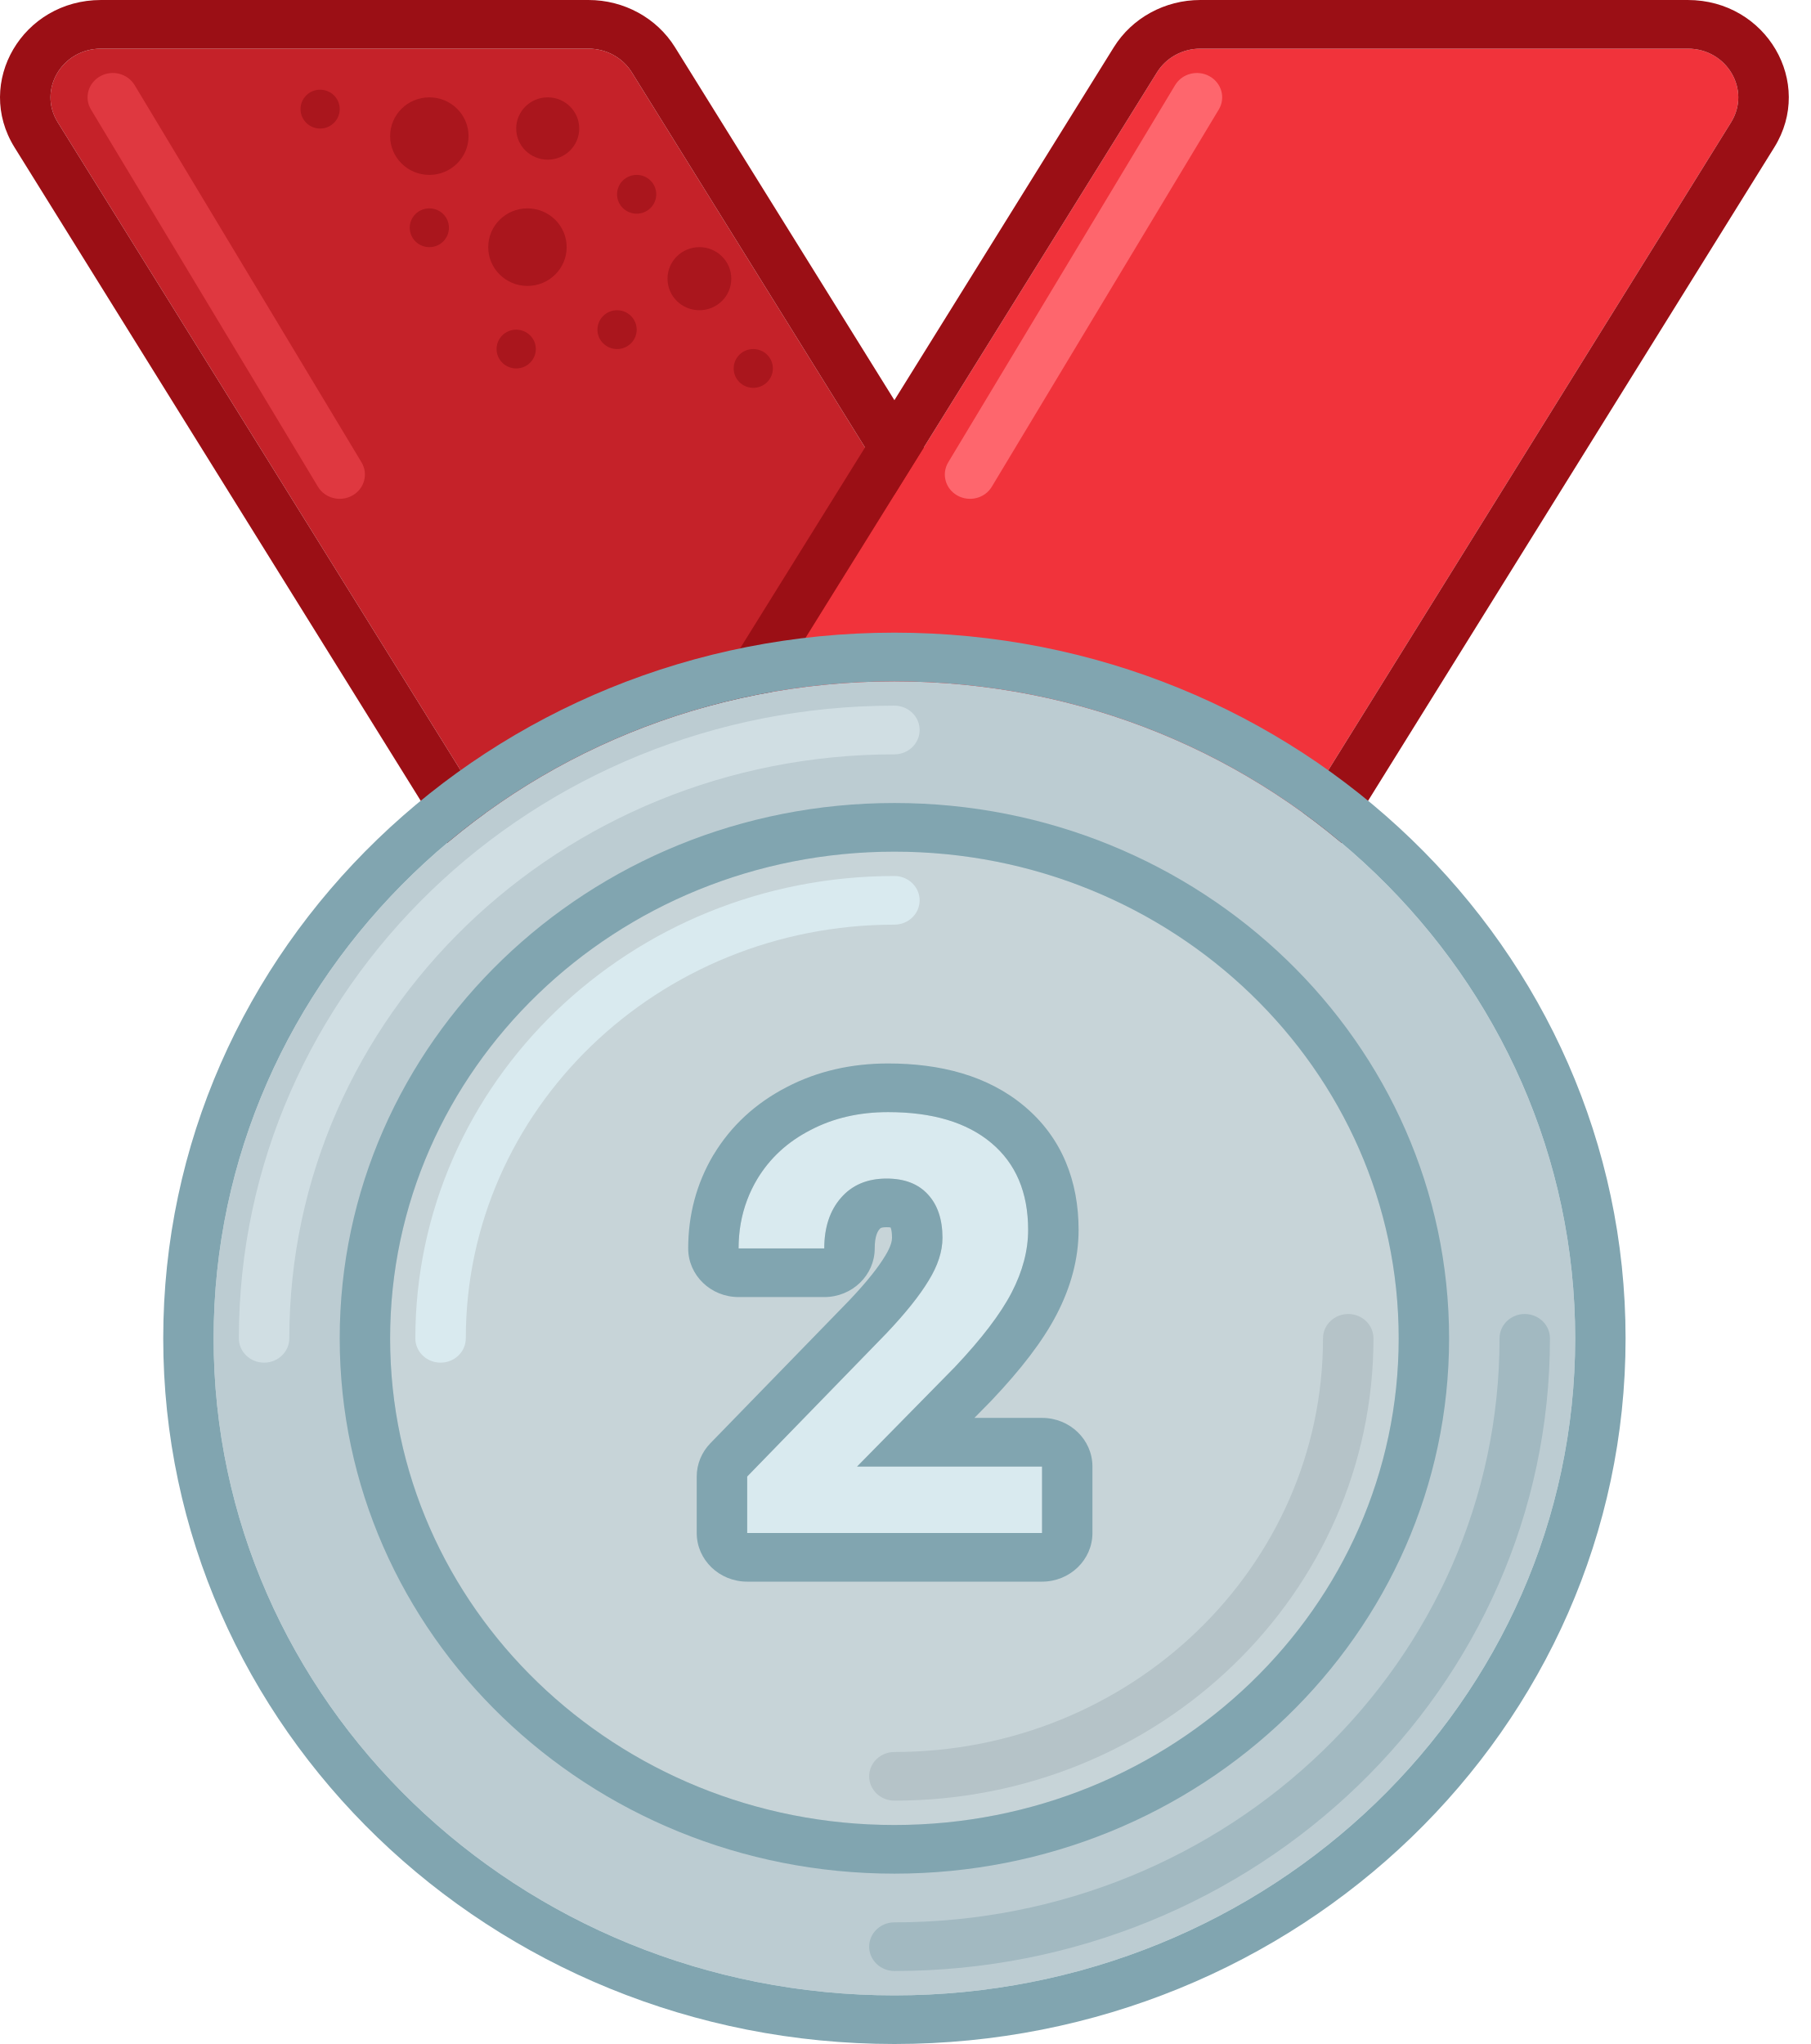
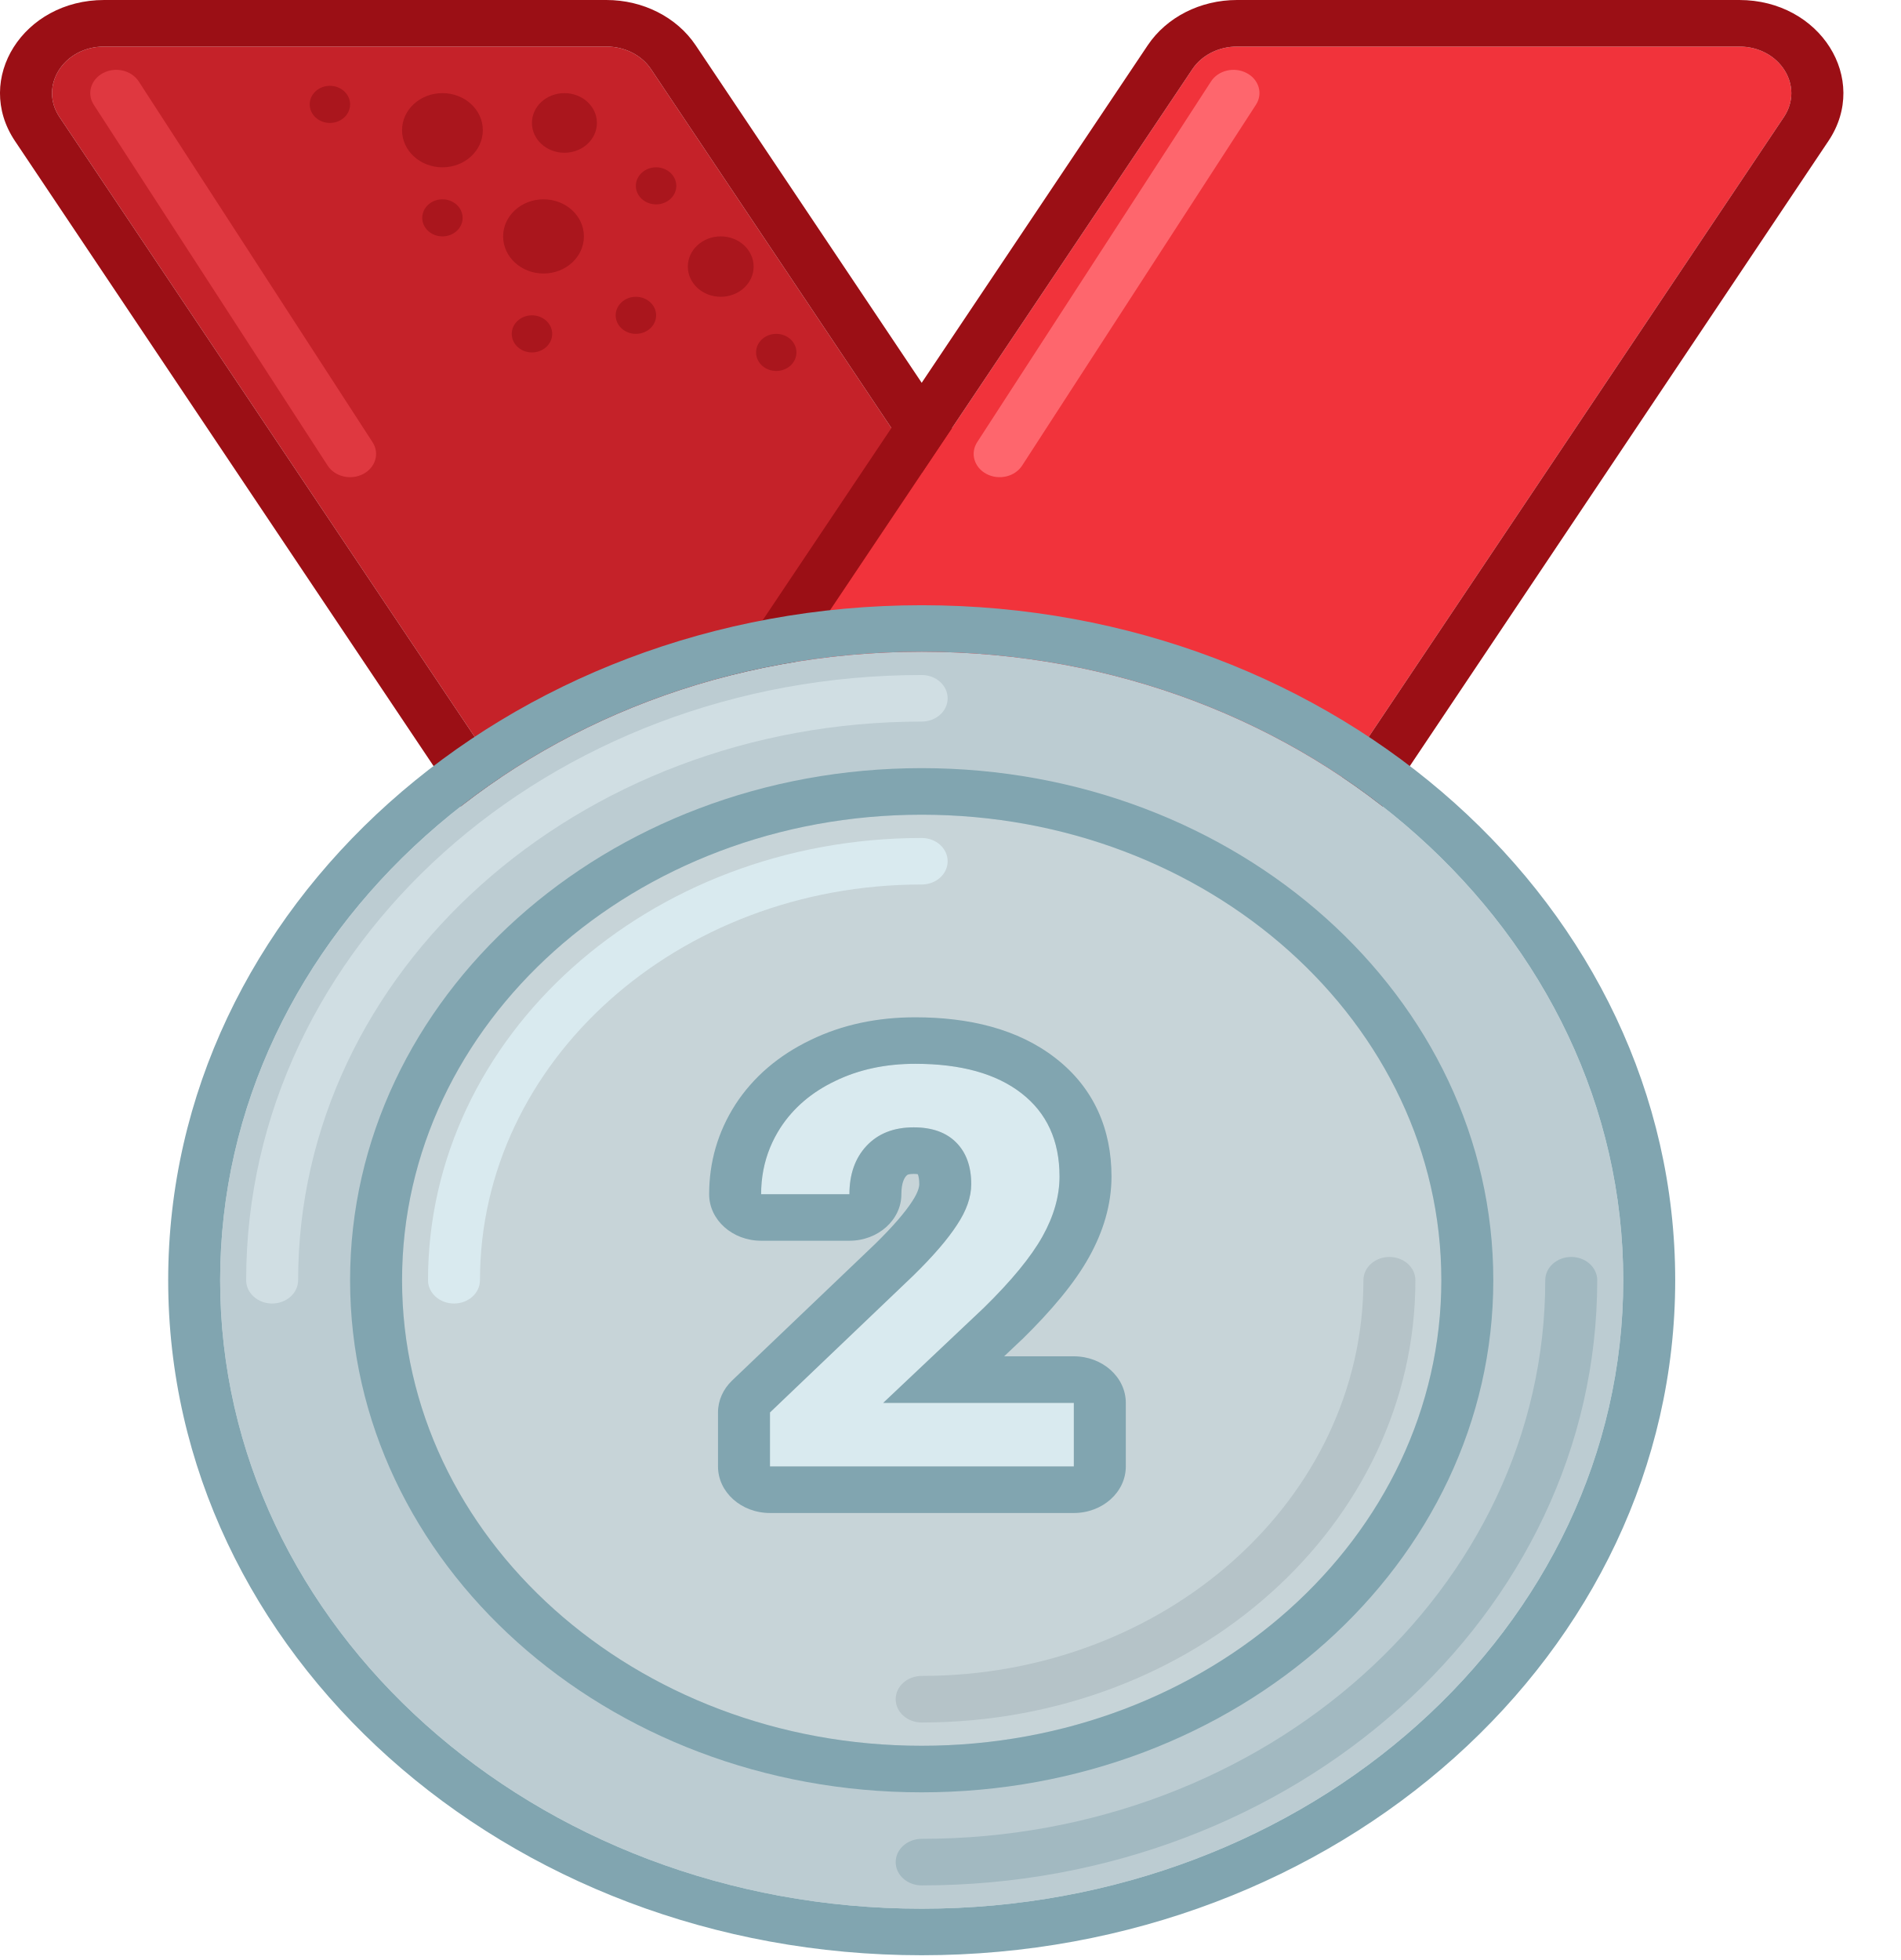
- <svg xmlns="http://www.w3.org/2000/svg" width="31" height="35" viewBox="0 0 31 35" fill="none">
-   <path d="M10.818 1.238C10.662 0.987 10.38 0.833 10.077 0.833H1.73C1.058 0.833 0.644 1.54 0.989 2.095L10.315 17.095C10.47 17.346 10.752 17.5 11.055 17.5H19.402C20.074 17.5 20.488 16.793 20.143 16.238L10.818 1.238Z" fill="#C52229" />
-   <path fill-rule="evenodd" clip-rule="evenodd" d="M10.077 0H1.73C0.387 0 -0.442 1.413 0.249 2.524L9.574 17.524C9.886 18.026 10.448 18.333 11.055 18.333H19.402C20.745 18.333 21.574 16.92 20.883 15.809L11.558 0.809C11.246 0.307 10.684 0 10.077 0ZM10.077 0.833C10.38 0.833 10.662 0.987 10.818 1.238L20.143 16.238C20.488 16.793 20.074 17.5 19.402 17.5H11.055C10.752 17.5 10.47 17.346 10.315 17.095L0.989 2.095C0.644 1.54 1.058 0.833 1.73 0.833H10.077Z" fill="#9B0F15" />
-   <path d="M19.812 1.238C19.968 0.987 20.25 0.833 20.553 0.833H28.9C29.572 0.833 29.986 1.54 29.641 2.095L20.316 17.095C20.16 17.346 19.878 17.5 19.575 17.5H11.228C10.556 17.5 10.142 16.793 10.487 16.238L19.812 1.238Z" fill="#F1333B" />
-   <path fill-rule="evenodd" clip-rule="evenodd" d="M20.553 0H28.9C30.243 0 31.072 1.413 30.381 2.524L21.056 17.524C20.744 18.026 20.182 18.333 19.575 18.333H11.228C9.885 18.333 9.056 16.92 9.747 15.809L19.072 0.809C19.384 0.307 19.946 0 20.553 0ZM20.553 0.833C20.25 0.833 19.968 0.987 19.812 1.238L10.487 16.238C10.142 16.793 10.556 17.5 11.228 17.5H19.575C19.878 17.5 20.16 17.346 20.316 17.095L29.641 2.095C29.986 1.54 29.572 0.833 28.9 0.833H20.553Z" fill="#9B0F15" />
-   <path fill-rule="evenodd" clip-rule="evenodd" d="M20.712 1.306C20.919 1.422 20.989 1.677 20.869 1.876L16.983 8.334C16.864 8.533 16.6 8.601 16.393 8.485C16.187 8.37 16.117 8.115 16.237 7.916L20.122 1.457C20.242 1.258 20.506 1.191 20.712 1.306Z" fill="#FE666D" />
-   <path fill-rule="evenodd" clip-rule="evenodd" d="M1.715 1.306C1.508 1.422 1.438 1.677 1.558 1.876L5.444 8.334C5.563 8.533 5.828 8.601 6.034 8.485C6.24 8.37 6.31 8.115 6.19 7.916L2.305 1.457C2.185 1.258 1.921 1.191 1.715 1.306Z" fill="#DF3840" />
-   <path d="M9.918 2.201C9.918 2.495 9.677 2.734 9.379 2.734C9.081 2.734 8.839 2.495 8.839 2.201C8.839 1.906 9.081 1.667 9.379 1.667C9.677 1.667 9.918 1.906 9.918 2.201Z" fill="#AA161D" />
-   <path d="M8.023 2.331C8.023 2.697 7.722 2.995 7.352 2.995C6.981 2.995 6.68 2.697 6.68 2.331C6.68 1.964 6.981 1.667 7.352 1.667C7.722 1.667 8.023 1.964 8.023 2.331Z" fill="#AA161D" />
-   <path d="M9.703 4.232C9.703 4.599 9.402 4.896 9.031 4.896C8.661 4.896 8.36 4.599 8.36 4.232C8.36 3.865 8.661 3.568 9.031 3.568C9.402 3.568 9.703 3.865 9.703 4.232Z" fill="#AA161D" />
-   <path d="M11.237 3.327C11.237 3.51 11.087 3.659 10.902 3.659C10.716 3.659 10.566 3.51 10.566 3.327C10.566 3.143 10.716 2.995 10.902 2.995C11.087 2.995 11.237 3.143 11.237 3.327Z" fill="#AA161D" />
-   <path d="M7.687 3.9C7.687 4.083 7.537 4.232 7.352 4.232C7.166 4.232 7.016 4.083 7.016 3.9C7.016 3.716 7.166 3.568 7.352 3.568C7.537 3.568 7.687 3.716 7.687 3.9Z" fill="#AA161D" />
-   <path d="M5.817 1.868C5.817 2.052 5.667 2.201 5.481 2.201C5.296 2.201 5.146 2.052 5.146 1.868C5.146 1.685 5.296 1.536 5.481 1.536C5.667 1.536 5.817 1.685 5.817 1.868Z" fill="#AA161D" />
-   <path d="M10.902 5.645C10.902 5.828 10.751 5.977 10.566 5.977C10.381 5.977 10.23 5.828 10.23 5.645C10.23 5.461 10.381 5.312 10.566 5.312C10.751 5.312 10.902 5.461 10.902 5.645Z" fill="#AA161D" />
-   <path d="M9.175 5.977C9.175 6.16 9.024 6.309 8.839 6.309C8.654 6.309 8.503 6.16 8.503 5.977C8.503 5.793 8.654 5.645 8.839 5.645C9.024 5.645 9.175 5.793 9.175 5.977Z" fill="#AA161D" />
-   <path d="M12.522 4.772C12.522 5.071 12.277 5.312 11.976 5.312C11.674 5.312 11.43 5.071 11.43 4.772C11.43 4.474 11.674 4.232 11.976 4.232C12.277 4.232 12.522 4.474 12.522 4.772Z" fill="#AA161D" />
-   <path d="M13.234 6.309C13.234 6.492 13.084 6.641 12.898 6.641C12.713 6.641 12.563 6.492 12.563 6.309C12.563 6.125 12.713 5.977 12.898 5.977C13.084 5.977 13.234 6.125 13.234 6.309Z" fill="#AA161D" />
-   <path d="M26.972 22.917C26.972 29.13 21.753 34.167 15.315 34.167C8.877 34.167 3.658 29.13 3.658 22.917C3.658 16.703 8.877 11.667 15.315 11.667C21.753 11.667 26.972 16.703 26.972 22.917Z" fill="#BCCCD2" />
-   <path fill-rule="evenodd" clip-rule="evenodd" d="M27.835 22.917C27.835 29.59 22.23 35 15.315 35C8.4 35 2.795 29.59 2.795 22.917C2.795 16.243 8.4 10.833 15.315 10.833C22.23 10.833 27.835 16.243 27.835 22.917ZM15.315 34.167C21.753 34.167 26.972 29.13 26.972 22.917C26.972 16.703 21.753 11.667 15.315 11.667C8.877 11.667 3.658 16.703 3.658 22.917C3.658 29.13 8.877 34.167 15.315 34.167Z" fill="#81A5B0" />
-   <path fill-rule="evenodd" clip-rule="evenodd" d="M4.522 23.333C4.283 23.333 4.09 23.147 4.09 22.917C4.09 16.934 9.116 12.083 15.315 12.083C15.553 12.083 15.747 12.27 15.747 12.5C15.747 12.73 15.553 12.917 15.315 12.917C9.593 12.917 4.954 17.394 4.954 22.917C4.954 23.147 4.76 23.333 4.522 23.333Z" fill="#D0DEE3" />
-   <path fill-rule="evenodd" clip-rule="evenodd" d="M26.108 22.5C26.347 22.5 26.54 22.686 26.54 22.917C26.54 28.9 21.514 33.75 15.315 33.75C15.077 33.75 14.883 33.563 14.883 33.333C14.883 33.103 15.077 32.917 15.315 32.917C21.038 32.917 25.677 28.439 25.677 22.917C25.677 22.686 25.87 22.5 26.108 22.5Z" fill="#A2B9C1" />
-   <path d="M23.95 22.917C23.95 27.519 20.084 31.25 15.315 31.25C10.546 31.25 6.68 27.519 6.68 22.917C6.68 18.314 10.546 14.583 15.315 14.583C20.084 14.583 23.95 18.314 23.95 22.917Z" fill="#C7D4D8" />
-   <path fill-rule="evenodd" clip-rule="evenodd" d="M24.813 22.917C24.813 27.979 20.561 32.083 15.315 32.083C10.069 32.083 5.817 27.979 5.817 22.917C5.817 17.854 10.069 13.75 15.315 13.75C20.561 13.75 24.813 17.854 24.813 22.917ZM15.315 31.25C20.084 31.25 23.95 27.519 23.95 22.917C23.95 18.314 20.084 14.583 15.315 14.583C10.546 14.583 6.68 18.314 6.68 22.917C6.68 27.519 10.546 31.25 15.315 31.25Z" fill="#81A5B0" />
-   <path fill-rule="evenodd" clip-rule="evenodd" d="M15.315 30C19.368 30 22.654 26.829 22.654 22.917C22.654 22.686 22.848 22.5 23.086 22.5C23.325 22.5 23.518 22.686 23.518 22.917C23.518 27.289 19.845 30.833 15.315 30.833C15.077 30.833 14.883 30.647 14.883 30.417C14.883 30.186 15.077 30 15.315 30Z" fill="#B5C3C8" />
-   <path fill-rule="evenodd" clip-rule="evenodd" d="M15.315 15.833C11.262 15.833 7.976 19.005 7.976 22.917C7.976 23.147 7.782 23.333 7.544 23.333C7.305 23.333 7.112 23.147 7.112 22.917C7.112 18.544 10.785 15 15.315 15C15.553 15 15.747 15.187 15.747 15.417C15.747 15.647 15.553 15.833 15.315 15.833Z" fill="#D9EAEF" />
-   <path d="M17.843 26.25H12.794V25.283L15.177 22.832C15.504 22.487 15.745 22.186 15.9 21.929C16.059 21.672 16.138 21.427 16.138 21.196C16.138 20.881 16.055 20.633 15.89 20.454C15.725 20.272 15.489 20.181 15.182 20.181C14.851 20.181 14.59 20.291 14.398 20.513C14.209 20.731 14.114 21.019 14.114 21.377H12.647C12.647 20.944 12.753 20.549 12.966 20.19C13.182 19.832 13.485 19.552 13.877 19.351C14.268 19.145 14.711 19.043 15.207 19.043C15.966 19.043 16.555 19.219 16.973 19.57C17.394 19.922 17.605 20.418 17.605 21.06C17.605 21.411 17.511 21.769 17.322 22.134C17.133 22.498 16.809 22.923 16.351 23.408L14.676 25.112H17.843V26.25Z" fill="#D9EAEF" />
-   <path fill-rule="evenodd" clip-rule="evenodd" d="M18.706 26.25C18.706 26.71 18.32 27.083 17.843 27.083H12.794C12.317 27.083 11.93 26.71 11.93 26.25V25.283C11.93 25.071 12.014 24.867 12.164 24.713L14.543 22.266C14.848 21.945 15.043 21.694 15.154 21.509L15.158 21.503C15.26 21.337 15.274 21.239 15.274 21.196C15.274 21.107 15.263 21.055 15.254 21.03C15.253 21.025 15.251 21.022 15.25 21.019C15.236 21.016 15.214 21.014 15.182 21.014C15.117 21.014 15.09 21.024 15.085 21.027C15.081 21.028 15.079 21.03 15.076 21.031C15.074 21.033 15.068 21.038 15.06 21.048C15.031 21.081 14.978 21.163 14.978 21.377C14.978 21.837 14.591 22.21 14.114 22.21H12.647C12.17 22.21 11.784 21.837 11.784 21.377C11.784 20.806 11.925 20.267 12.216 19.776L12.22 19.771C12.518 19.276 12.941 18.889 13.467 18.617C13.998 18.339 14.585 18.21 15.207 18.21C16.097 18.21 16.914 18.416 17.539 18.941C18.186 19.481 18.469 20.228 18.469 21.06C18.469 21.56 18.333 22.045 18.094 22.506C17.855 22.969 17.472 23.458 16.988 23.97C16.985 23.974 16.981 23.978 16.977 23.982L16.685 24.279H17.843C18.32 24.279 18.706 24.652 18.706 25.112V26.25ZM14.676 25.112L16.351 23.408C16.809 22.923 17.133 22.498 17.322 22.134C17.511 21.769 17.605 21.411 17.605 21.06C17.605 20.418 17.394 19.922 16.973 19.57C16.555 19.219 15.966 19.043 15.207 19.043C14.711 19.043 14.268 19.145 13.877 19.351C13.485 19.552 13.182 19.832 12.966 20.19C12.898 20.304 12.841 20.422 12.795 20.544C12.696 20.804 12.647 21.082 12.647 21.377H14.114C14.114 21.019 14.209 20.731 14.398 20.513C14.59 20.291 14.851 20.181 15.182 20.181C15.489 20.181 15.725 20.272 15.89 20.454C16.055 20.633 16.138 20.881 16.138 21.196C16.138 21.427 16.059 21.672 15.9 21.929C15.745 22.186 15.504 22.487 15.177 22.832L12.794 25.283V26.25H17.843V25.112H14.676Z" fill="#81A5B0" />
+ <svg xmlns="http://www.w3.org/2000/svg" width="32" height="33" viewBox="0 0 32 33" fill="none">
+   <path d="M10.962 1.164C10.804 0.928 10.519 0.784 10.212 0.784H1.753C1.073 0.784 0.652 1.448 1.002 1.971L10.453 16.079C10.611 16.316 10.896 16.46 11.203 16.46H19.662C20.342 16.46 20.762 15.795 20.413 15.273L10.962 1.164Z" fill="#C52229" />
+   <path fill-rule="evenodd" clip-rule="evenodd" d="M10.212 0H1.753C0.392 0 -0.448 1.329 0.252 2.374L9.702 16.483C10.018 16.955 10.588 17.244 11.203 17.244H19.662C21.022 17.244 21.863 15.915 21.163 14.87L11.713 0.761C11.396 0.289 10.827 0 10.212 0ZM10.212 0.784C10.519 0.784 10.804 0.928 10.962 1.164L20.413 15.273C20.762 15.795 20.342 16.46 19.662 16.46H11.203C10.896 16.46 10.611 16.316 10.453 16.079L1.002 1.971C0.652 1.448 1.073 0.784 1.753 0.784H10.212Z" fill="#9B0F15" />
+   <path d="M20.078 1.164C20.236 0.928 20.521 0.784 20.828 0.784H29.287C29.967 0.784 30.387 1.448 30.038 1.971L20.587 16.079C20.429 16.316 20.145 16.46 19.837 16.46H11.378C10.698 16.46 10.278 15.795 10.627 15.273L20.078 1.164Z" fill="#F1333B" />
+   <path fill-rule="evenodd" clip-rule="evenodd" d="M20.828 0H29.287C30.648 0 31.488 1.329 30.788 2.374L21.338 16.483C21.021 16.955 20.452 17.244 19.837 17.244H11.378C10.018 17.244 9.177 15.915 9.877 14.87L19.327 0.761C19.644 0.289 20.213 0 20.828 0ZM20.828 0.784C20.521 0.784 20.236 0.928 20.078 1.164L10.627 15.273C10.278 15.795 10.698 16.46 11.378 16.46H19.837C20.145 16.46 20.429 16.316 20.587 16.079L30.038 1.971C30.387 1.448 29.967 0.784 29.287 0.784H20.828Z" fill="#9B0F15" />
+   <path fill-rule="evenodd" clip-rule="evenodd" d="M20.99 1.229C21.199 1.337 21.27 1.577 21.148 1.764L17.211 7.839C17.09 8.026 16.822 8.09 16.613 7.981C16.404 7.872 16.333 7.633 16.454 7.445L20.392 1.371C20.513 1.184 20.781 1.12 20.99 1.229Z" fill="#FE666D" />
+   <path fill-rule="evenodd" clip-rule="evenodd" d="M1.738 1.229C1.529 1.337 1.458 1.577 1.579 1.764L5.517 7.839C5.638 8.026 5.906 8.09 6.115 7.981C6.324 7.872 6.395 7.633 6.273 7.445L2.336 1.371C2.214 1.184 1.947 1.12 1.738 1.229Z" fill="#DF3840" />
+   <path d="M10.051 2.07C10.051 2.347 9.806 2.572 9.504 2.572C9.202 2.572 8.957 2.347 8.957 2.07C8.957 1.792 9.202 1.568 9.504 1.568C9.806 1.568 10.051 1.792 10.051 2.07Z" fill="#AA161D" />
+   <path d="M8.13 2.192C8.13 2.537 7.826 2.817 7.45 2.817C7.074 2.817 6.77 2.537 6.77 2.192C6.77 1.847 7.074 1.568 7.45 1.568C7.826 1.568 8.13 1.847 8.13 2.192Z" fill="#AA161D" />
+   <path d="M9.832 3.98C9.832 4.325 9.528 4.605 9.152 4.605C8.776 4.605 8.472 4.325 8.472 3.98C8.472 3.635 8.776 3.356 9.152 3.356C9.528 3.356 9.832 3.635 9.832 3.98Z" fill="#AA161D" />
+   <path d="M11.388 3.129C11.388 3.302 11.235 3.441 11.048 3.441C10.86 3.441 10.707 3.302 10.707 3.129C10.707 2.957 10.86 2.817 11.048 2.817C11.235 2.817 11.388 2.957 11.388 3.129Z" fill="#AA161D" />
+   <path d="M7.79 3.668C7.79 3.84 7.638 3.98 7.45 3.98C7.262 3.98 7.11 3.84 7.11 3.668C7.11 3.496 7.262 3.356 7.45 3.356C7.638 3.356 7.79 3.496 7.79 3.668Z" fill="#AA161D" />
+   <path d="M5.895 1.757C5.895 1.93 5.743 2.07 5.555 2.07C5.367 2.07 5.215 1.93 5.215 1.757C5.215 1.585 5.367 1.445 5.555 1.445C5.743 1.445 5.895 1.585 5.895 1.757Z" fill="#AA161D" />
+   <path d="M11.048 5.309C11.048 5.482 10.895 5.621 10.707 5.621C10.52 5.621 10.367 5.482 10.367 5.309C10.367 5.137 10.52 4.997 10.707 4.997C10.895 4.997 11.048 5.137 11.048 5.309Z" fill="#AA161D" />
+   <path d="M9.298 5.621C9.298 5.794 9.145 5.934 8.957 5.934C8.77 5.934 8.617 5.794 8.617 5.621C8.617 5.449 8.77 5.309 8.957 5.309C9.145 5.309 9.298 5.449 9.298 5.621Z" fill="#AA161D" />
+   <path d="M12.69 4.489C12.69 4.769 12.442 4.997 12.136 4.997C11.83 4.997 11.582 4.769 11.582 4.489C11.582 4.208 11.83 3.98 12.136 3.98C12.442 3.98 12.69 4.208 12.69 4.489Z" fill="#AA161D" />
+   <path d="M13.411 5.934C13.411 6.106 13.259 6.246 13.071 6.246C12.883 6.246 12.731 6.106 12.731 5.934C12.731 5.761 12.883 5.621 13.071 5.621C13.259 5.621 13.411 5.761 13.411 5.934Z" fill="#AA161D" />
+   <path d="M27.333 21.555C27.333 27.399 22.044 32.136 15.52 32.136C8.996 32.136 3.707 27.399 3.707 21.555C3.707 15.711 8.996 10.973 15.52 10.973C22.044 10.973 27.333 15.711 27.333 21.555Z" fill="#BCCCD2" />
+   <path fill-rule="evenodd" clip-rule="evenodd" d="M28.208 21.555C28.208 27.832 22.527 32.92 15.52 32.92C8.513 32.92 2.832 27.832 2.832 21.555C2.832 15.278 8.513 10.19 15.52 10.19C22.527 10.19 28.208 15.278 28.208 21.555ZM15.52 32.136C22.044 32.136 27.333 27.399 27.333 21.555C27.333 15.711 22.044 10.973 15.52 10.973C8.996 10.973 3.707 15.711 3.707 21.555C3.707 27.399 8.996 32.136 15.52 32.136Z" fill="#81A5B0" />
+   <path fill-rule="evenodd" clip-rule="evenodd" d="M4.582 21.947C4.341 21.947 4.145 21.771 4.145 21.555C4.145 15.927 9.238 11.365 15.52 11.365C15.762 11.365 15.957 11.541 15.957 11.757C15.957 11.974 15.762 12.149 15.52 12.149C9.721 12.149 5.02 16.36 5.02 21.555C5.02 21.771 4.824 21.947 4.582 21.947Z" fill="#D0DEE3" />
+   <path fill-rule="evenodd" clip-rule="evenodd" d="M26.458 21.163C26.699 21.163 26.895 21.338 26.895 21.555C26.895 27.182 21.802 31.744 15.52 31.744C15.278 31.744 15.082 31.569 15.082 31.352C15.082 31.136 15.278 30.96 15.52 30.96C21.319 30.96 26.02 26.749 26.02 21.555C26.02 21.338 26.216 21.163 26.458 21.163Z" fill="#A2B9C1" />
+   <path d="M24.27 21.555C24.27 25.884 20.353 29.393 15.52 29.393C10.687 29.393 6.77 25.884 6.77 21.555C6.77 17.226 10.687 13.717 15.52 13.717C20.353 13.717 24.27 17.226 24.27 21.555Z" fill="#C7D4D8" />
+   <path fill-rule="evenodd" clip-rule="evenodd" d="M25.145 21.555C25.145 26.317 20.836 30.177 15.52 30.177C10.204 30.177 5.895 26.317 5.895 21.555C5.895 16.793 10.204 12.933 15.52 12.933C20.836 12.933 25.145 16.793 25.145 21.555ZM15.52 29.393C20.353 29.393 24.27 25.884 24.27 21.555C24.27 17.226 20.353 13.717 15.52 13.717C10.687 13.717 6.77 17.226 6.77 21.555C6.77 25.884 10.687 29.393 15.52 29.393Z" fill="#81A5B0" />
+   <path fill-rule="evenodd" clip-rule="evenodd" d="M15.52 28.217C19.628 28.217 22.958 25.234 22.958 21.555C22.958 21.338 23.154 21.163 23.395 21.163C23.637 21.163 23.833 21.338 23.833 21.555C23.833 25.667 20.111 29.001 15.52 29.001C15.278 29.001 15.082 28.826 15.082 28.609C15.082 28.393 15.278 28.217 15.52 28.217Z" fill="#B5C3C8" />
+   <path fill-rule="evenodd" clip-rule="evenodd" d="M15.52 14.892C11.412 14.892 8.082 17.875 8.082 21.555C8.082 21.771 7.887 21.947 7.645 21.947C7.403 21.947 7.207 21.771 7.207 21.555C7.207 17.442 10.929 14.109 15.52 14.109C15.762 14.109 15.957 14.284 15.957 14.501C15.957 14.717 15.762 14.892 15.52 14.892Z" fill="#D9EAEF" />
+   <path d="M18.082 24.69H12.965V23.781L15.38 21.475C15.711 21.151 15.956 20.867 16.113 20.625C16.274 20.384 16.354 20.154 16.354 19.937C16.354 19.64 16.27 19.407 16.103 19.238C15.935 19.067 15.696 18.981 15.385 18.981C15.05 18.981 14.785 19.085 14.59 19.294C14.399 19.499 14.303 19.77 14.303 20.107H12.816C12.816 19.699 12.924 19.327 13.139 18.991C13.358 18.654 13.666 18.39 14.062 18.201C14.459 18.008 14.908 17.911 15.411 17.911C16.18 17.911 16.776 18.077 17.2 18.407C17.627 18.738 17.841 19.205 17.841 19.808C17.841 20.139 17.745 20.476 17.554 20.818C17.362 21.161 17.034 21.561 16.569 22.017L14.872 23.62H18.082V24.69Z" fill="#D9EAEF" />
+   <path fill-rule="evenodd" clip-rule="evenodd" d="M18.957 24.69C18.957 25.123 18.565 25.474 18.082 25.474H12.965C12.482 25.474 12.09 25.123 12.09 24.69V23.781C12.09 23.581 12.175 23.39 12.327 23.244L14.738 20.942C15.046 20.64 15.244 20.405 15.357 20.231L15.361 20.225C15.464 20.069 15.479 19.977 15.479 19.937C15.479 19.853 15.467 19.804 15.458 19.78C15.457 19.776 15.456 19.772 15.454 19.77C15.44 19.767 15.418 19.765 15.385 19.765C15.32 19.765 15.292 19.775 15.287 19.777C15.283 19.779 15.281 19.78 15.278 19.782C15.276 19.783 15.27 19.788 15.261 19.797C15.233 19.828 15.178 19.905 15.178 20.107C15.178 20.539 14.786 20.89 14.303 20.89H12.816C12.333 20.89 11.941 20.539 11.941 20.107C11.941 19.57 12.085 19.062 12.38 18.601L12.383 18.596C12.686 18.13 13.114 17.767 13.647 17.511C14.185 17.249 14.78 17.128 15.411 17.128C16.312 17.128 17.14 17.322 17.773 17.815C18.429 18.323 18.716 19.026 18.716 19.808C18.716 20.278 18.579 20.735 18.336 21.169C18.094 21.604 17.706 22.064 17.216 22.546C17.212 22.549 17.208 22.553 17.204 22.556L16.908 22.836H18.082C18.565 22.836 18.957 23.187 18.957 23.62V24.69ZM14.872 23.62L16.569 22.017C17.034 21.561 17.362 21.161 17.554 20.818C17.745 20.476 17.841 20.139 17.841 19.808C17.841 19.205 17.627 18.738 17.2 18.407C16.776 18.077 16.18 17.911 15.411 17.911C14.908 17.911 14.459 18.008 14.062 18.201C13.666 18.39 13.358 18.654 13.139 18.991C13.071 19.098 13.013 19.208 12.966 19.323C12.866 19.568 12.816 19.829 12.816 20.107H14.303C14.303 19.77 14.399 19.499 14.59 19.294C14.785 19.085 15.05 18.981 15.385 18.981C15.696 18.981 15.935 19.067 16.103 19.238C16.27 19.407 16.354 19.64 16.354 19.937C16.354 20.154 16.274 20.384 16.113 20.625C15.956 20.867 15.711 21.151 15.38 21.475L12.965 23.781V24.69H18.082V23.62H14.872Z" fill="#81A5B0" />
</svg>
